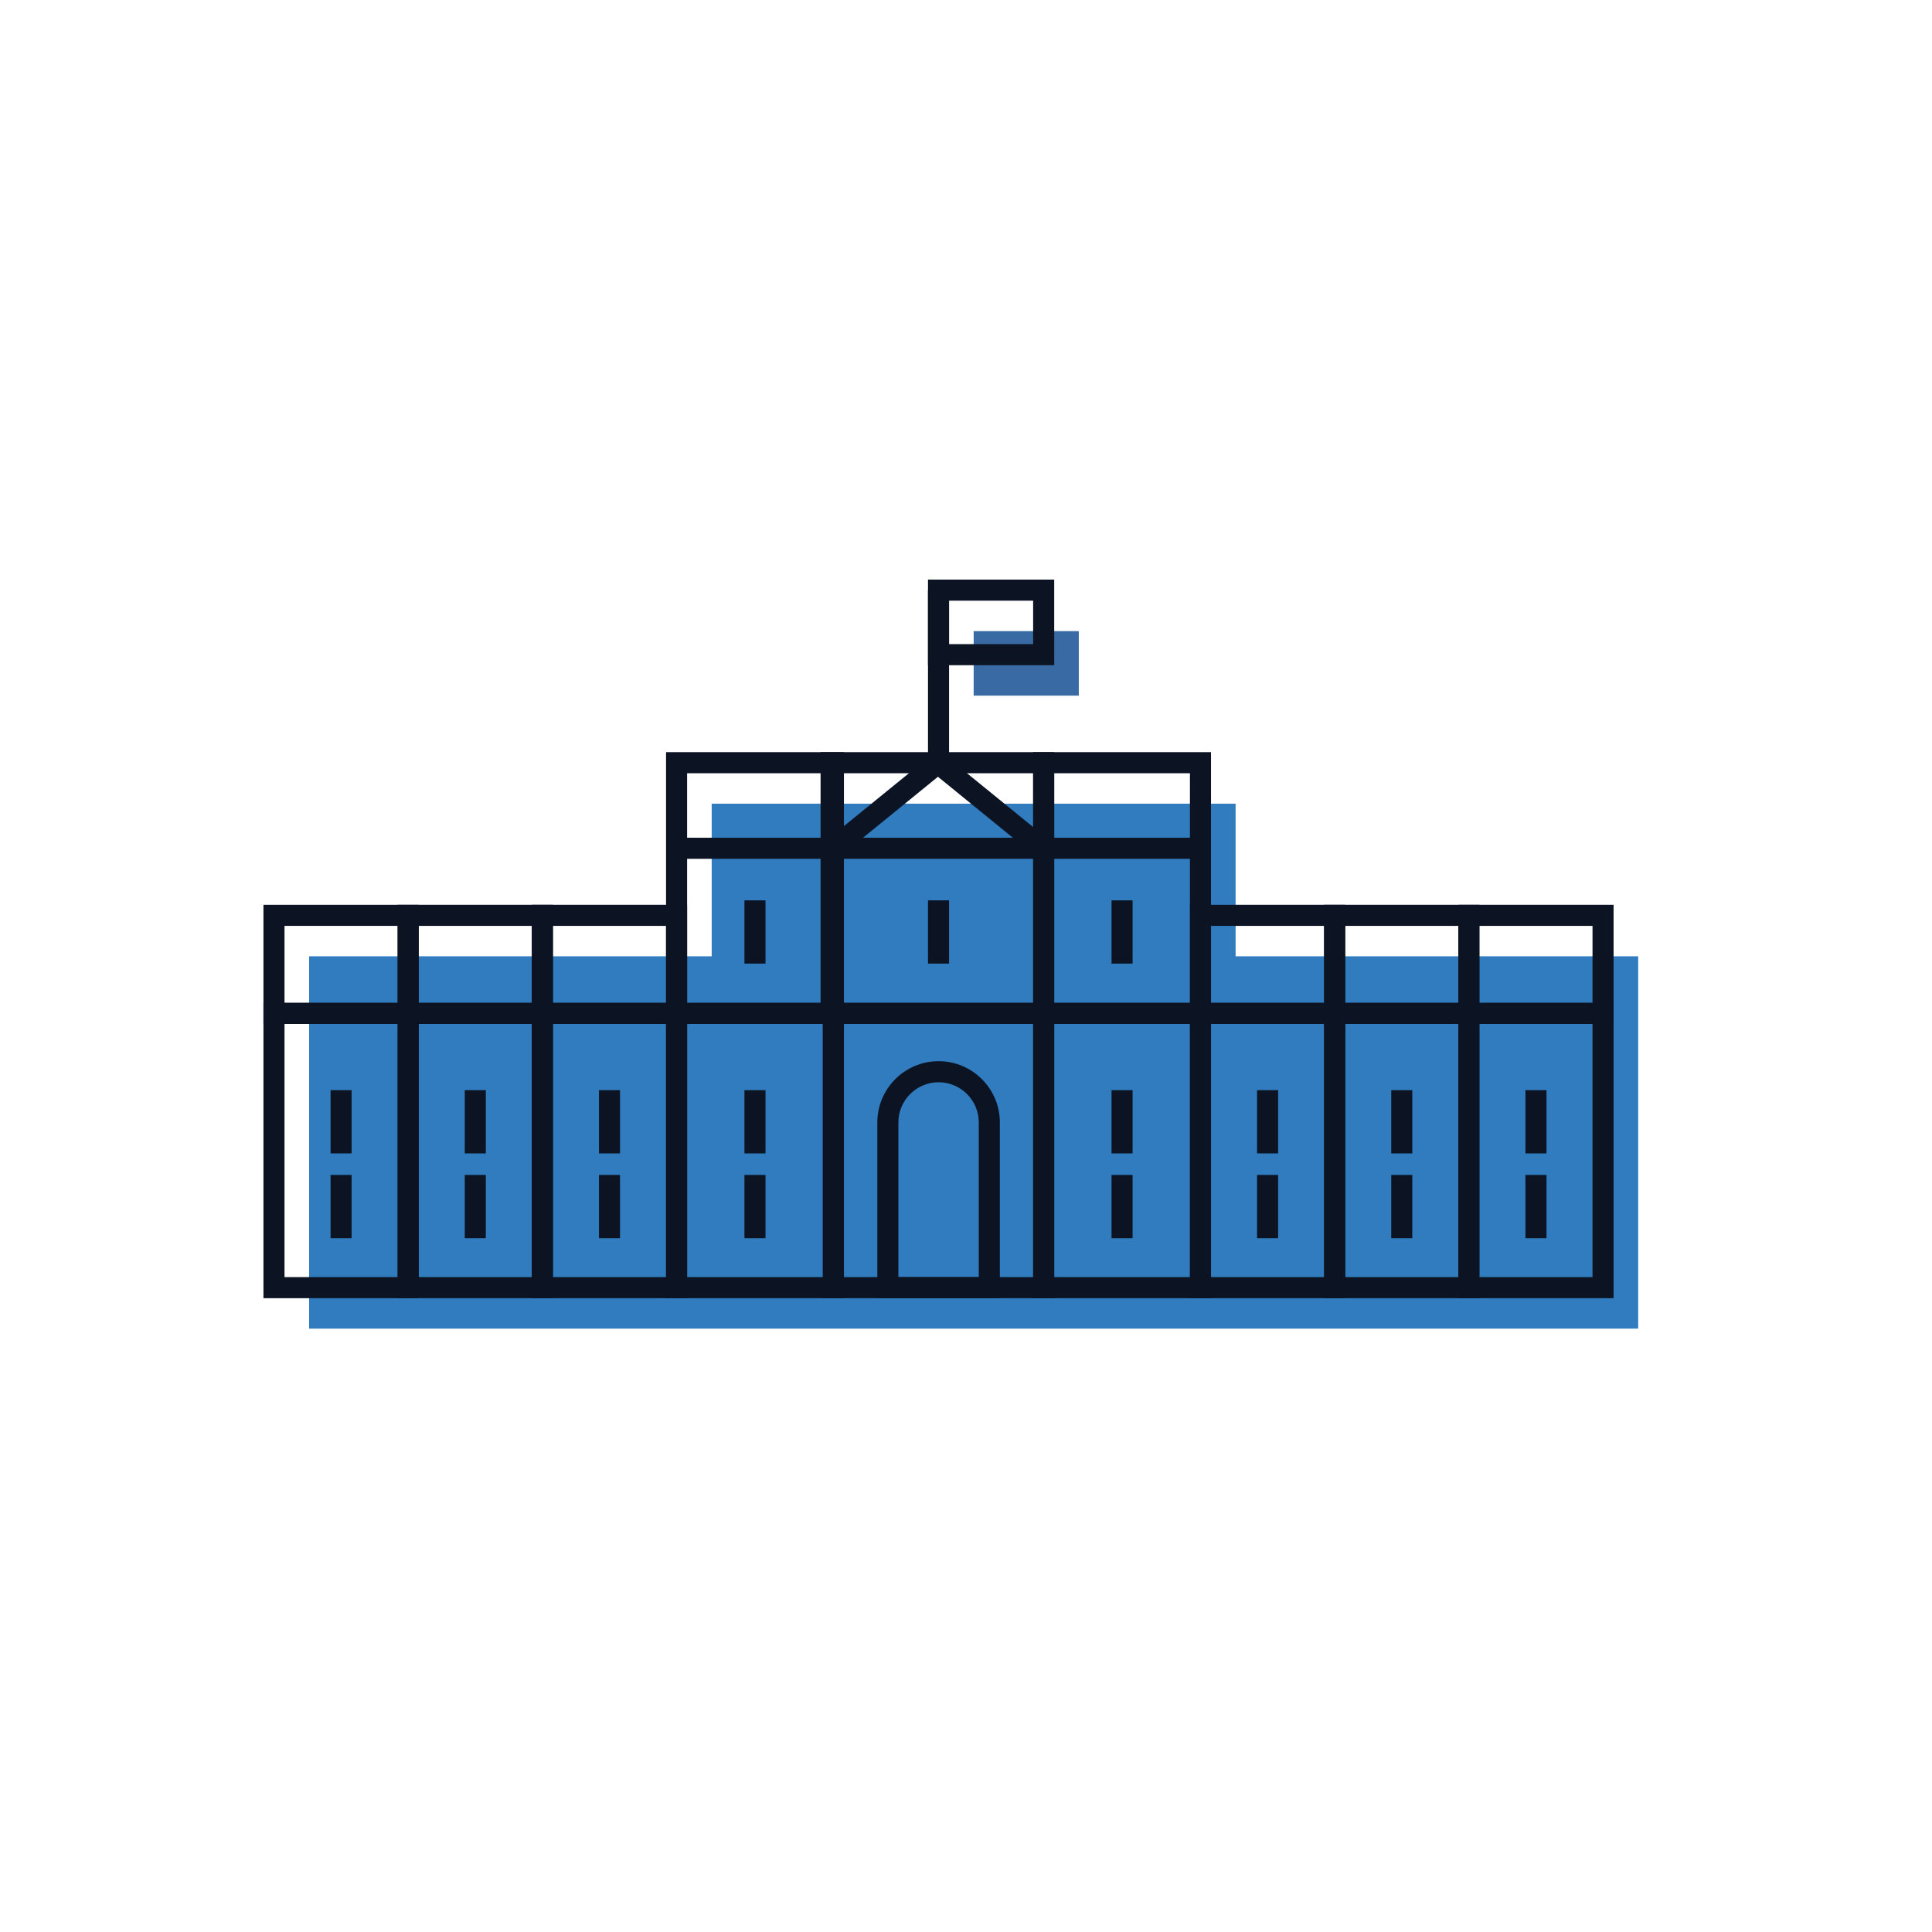
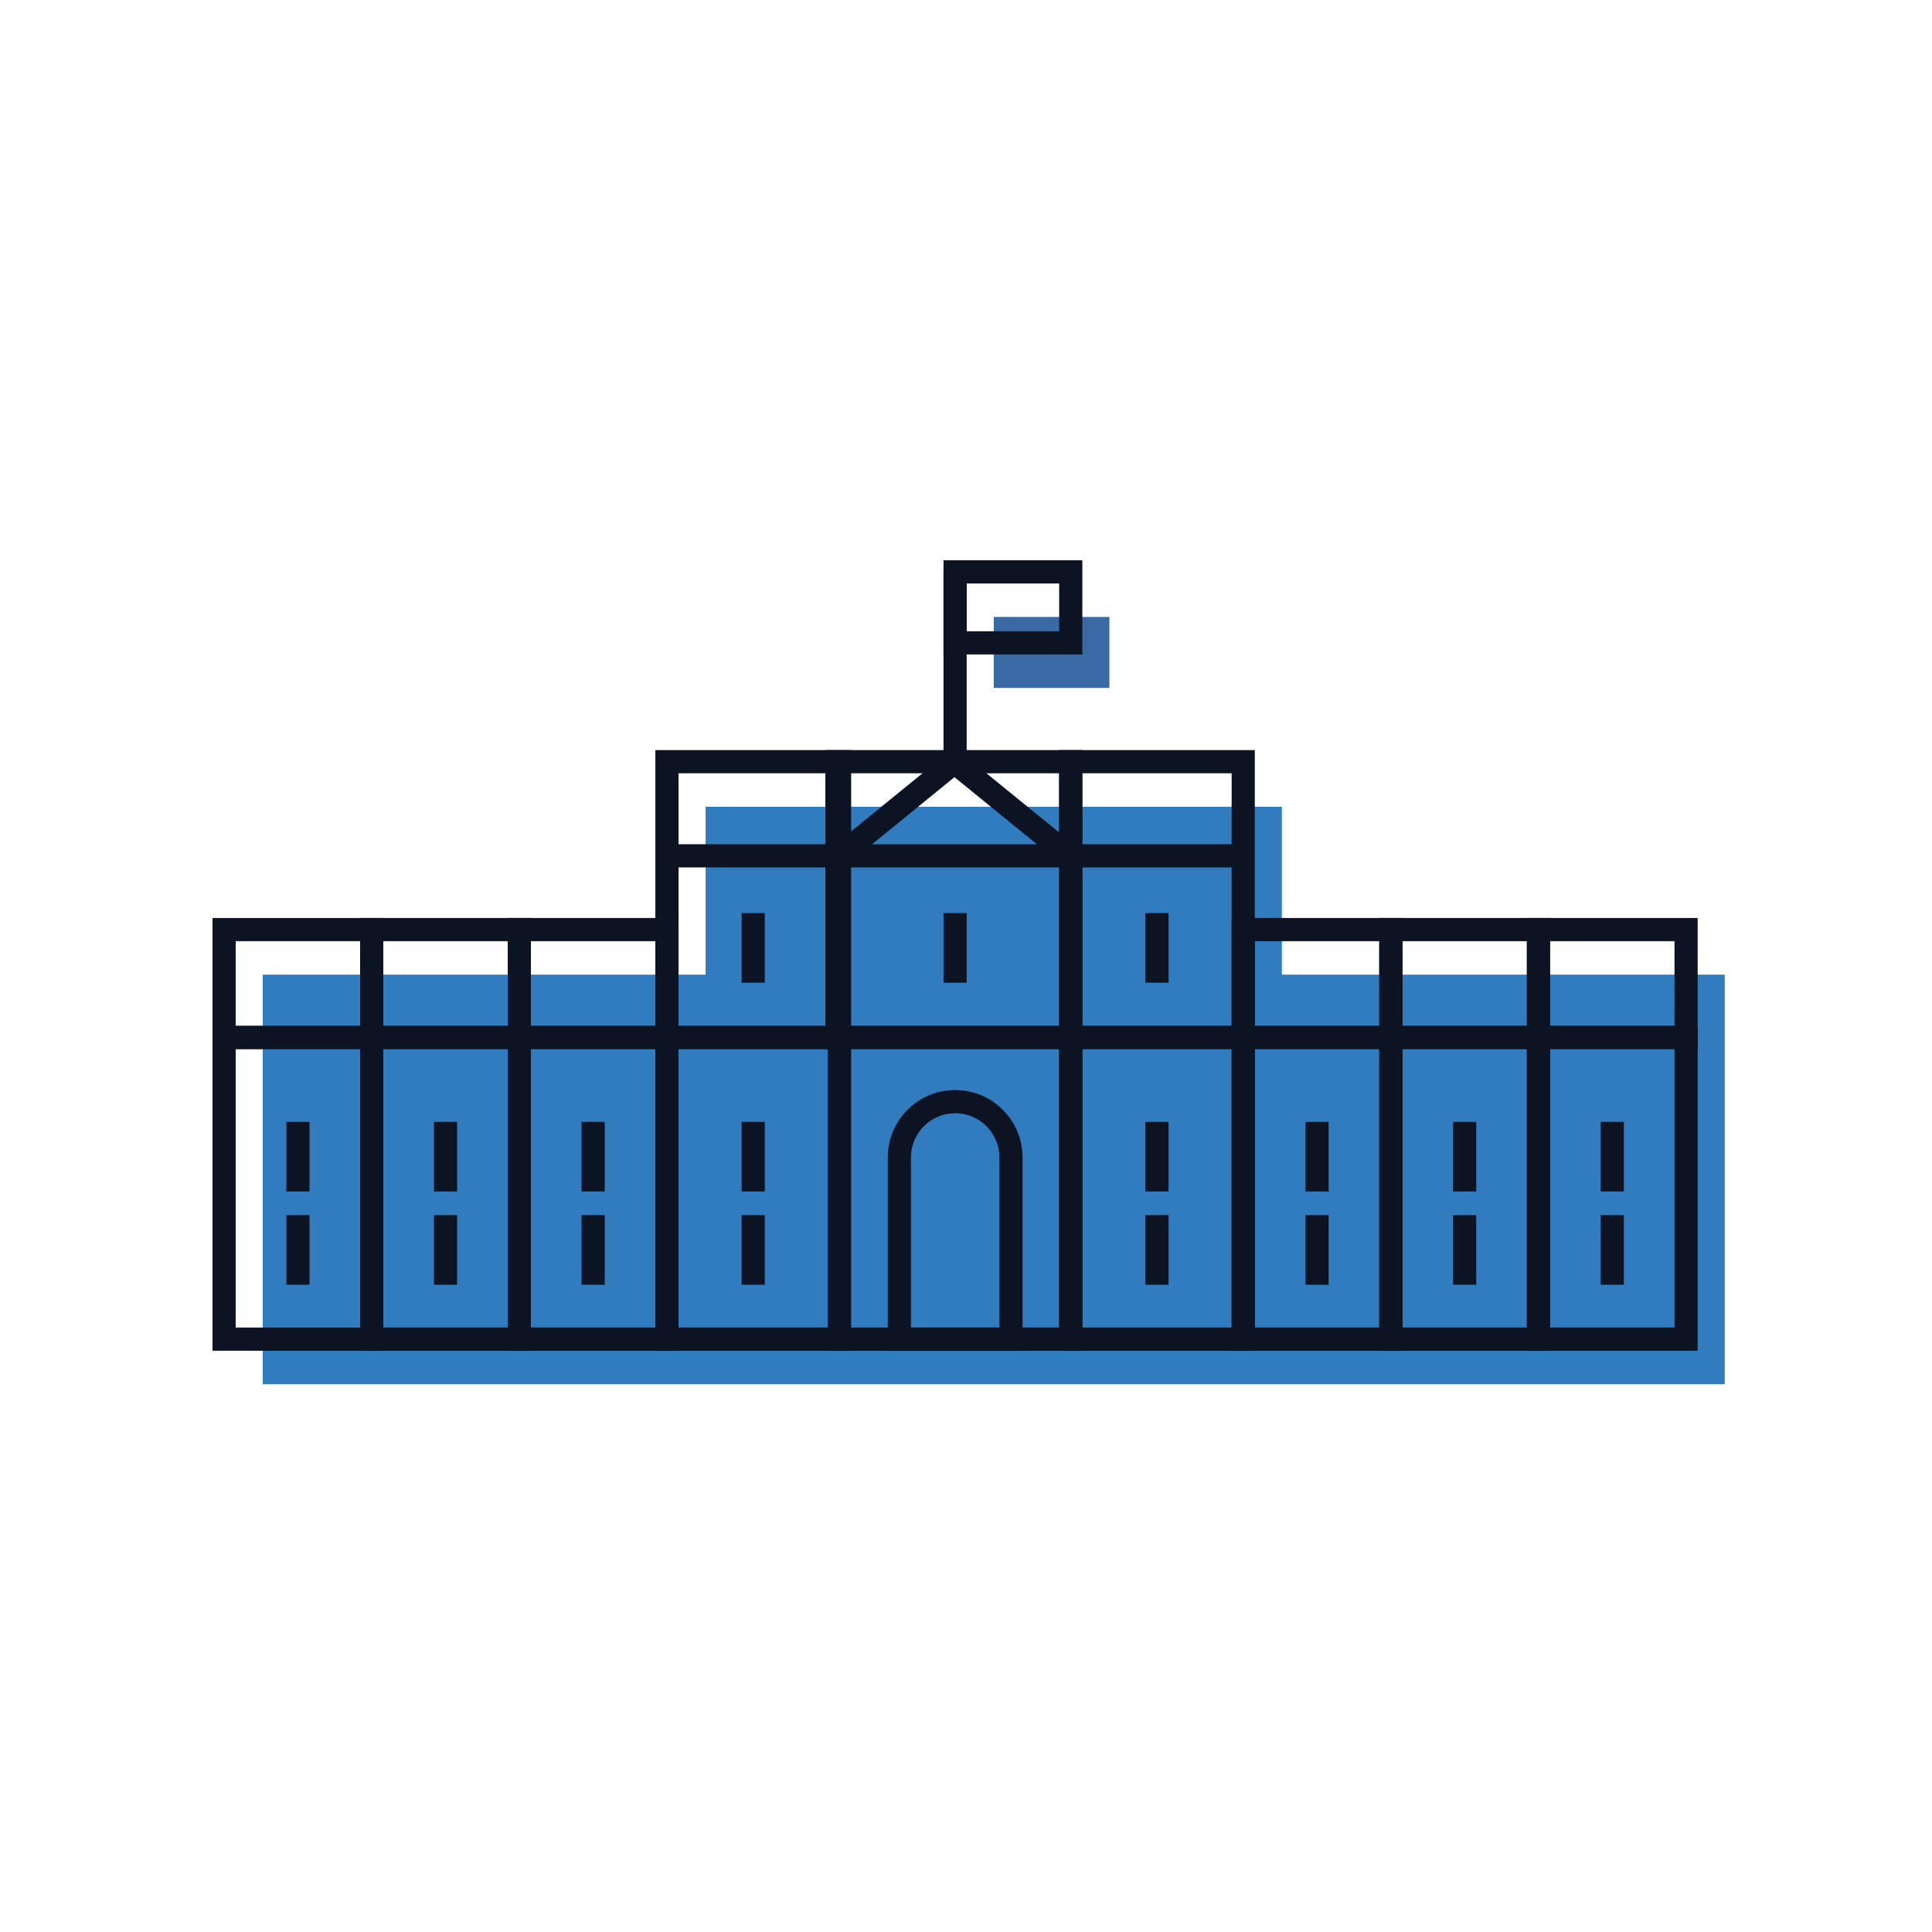
- <svg xmlns="http://www.w3.org/2000/svg" width="110px" height="110px" viewBox="0 0 110 110" version="1.1">
+ <svg xmlns="http://www.w3.org/2000/svg" width="100px" height="100px" viewBox="0 0 100 100" version="1.1">
  <defs />
  <g id="Welcome" stroke="none" stroke-width="1" fill="none" fill-rule="evenodd">
-     <g id="Artboard-Copy-24">
-       <g id="Page-1" transform="translate(15, 33)">
+     <g id="Artboard-Copy-53">
+       <g id="Page-1-Copy" transform="translate(11, 29)">
        <polygon id="Fill-1" fill="#307CBF" points="46.422 12.758 34.449 12.758 34.321 12.758 25.521 12.758 25.521 21.448 17.881 21.448 10.24 21.448 2.599 21.448 2.599 27.032 2.599 42.647 10.24 42.647 17.881 42.647 25.521 42.647 34.449 42.647 37.552 42.647 43.328 42.647 46.422 42.647 55.35 42.647 62.99 42.647 70.631 42.647 78.271 42.647 78.271 21.448 70.631 21.448 62.99 21.448 55.35 21.448 55.35 12.758" />
        <polygon id="Fill-2" fill="#3A6AA4" points="40.436 6.607 46.422 6.607 46.422 2.933 40.436 2.933" />
        <path d="M32.92,24.099 L43.822,24.099 L43.822,11.025 L32.92,11.025 L32.92,24.099 Z M31.72,25.299 L45.021,25.299 L45.021,9.825 L31.72,9.825 L31.72,25.299 Z" id="Fill-3" fill="#0C1423" />
        <path d="M33.049,39.713 L43.822,39.713 L43.822,25.298 L33.049,25.298 L33.049,39.713 Z M31.849,40.914 L45.021,40.914 L45.021,24.099 L31.849,24.099 L31.849,40.914 Z" id="Fill-4" fill="#0C1423" />
        <polygon id="Fill-5" fill="#0C1423" points="37.836 21.864 39.035 21.864 39.035 18.261 37.836 18.261" />
        <polygon id="Fill-6" fill="#0C1423" points="31.85 24.699 33.049 24.699 33.049 10.425 31.85 10.425" />
        <polygon id="Fill-7" fill="#0C1423" points="32.828 15.763 32.07 14.832 38.057 9.96 38.814 10.891" />
        <polygon id="Fill-8" fill="#0C1423" points="43.978 15.763 37.992 10.891 38.749 9.96 44.736 14.832" />
        <path d="M24.121,24.099 L31.85,24.099 L31.85,11.025 L24.121,11.025 L24.121,24.099 Z M22.922,25.299 L33.049,25.299 L33.049,9.825 L22.922,9.825 L22.922,25.299 Z" id="Fill-9" fill="#0C1423" />
        <path d="M24.121,39.713 L31.85,39.713 L31.85,25.298 L24.121,25.298 L24.121,39.713 Z M22.922,40.914 L33.049,40.914 L33.049,24.099 L22.922,24.099 L22.922,40.914 Z" id="Fill-10" fill="#0C1423" />
        <path d="M16.48,39.713 L22.921,39.713 L22.921,25.298 L16.48,25.298 L16.48,39.713 Z M15.281,40.914 L24.121,40.914 L24.121,24.099 L15.281,24.099 L15.281,40.914 Z" id="Fill-11" fill="#0C1423" />
        <path d="M8.84,39.713 L15.281,39.713 L15.281,25.298 L8.84,25.298 L8.84,39.713 Z M7.64,40.914 L16.48,40.914 L16.48,24.099 L7.64,24.099 L7.64,40.914 Z" id="Fill-12" fill="#0C1423" />
        <path d="M0,40.914 L8.84,40.914 L8.84,24.099 L0,24.099 L0,40.914 Z M1.199,39.714 L7.641,39.714 L7.641,25.299 L1.199,25.299 L1.199,39.714 Z" id="Fill-13" fill="#0C1423" />
        <polygon id="Fill-14" fill="#0C1423" points="27.386 32.671 28.585 32.671 28.585 29.069 27.386 29.069" />
        <polygon id="Fill-15" fill="#0C1423" points="27.386 37.498 28.585 37.498 28.585 33.895 27.386 33.895" />
        <polygon id="Fill-16" fill="#0C1423" points="27.386 21.864 28.585 21.864 28.585 18.261 27.386 18.261" />
        <polygon id="Fill-17" fill="#0C1423" points="19.102 32.671 20.301 32.671 20.301 29.069 19.102 29.069" />
        <polygon id="Fill-18" fill="#0C1423" points="19.102 37.498 20.301 37.498 20.301 33.895 19.102 33.895" />
        <polygon id="Fill-19" fill="#0C1423" points="11.461 32.671 12.66 32.671 12.66 29.069 11.461 29.069" />
        <polygon id="Fill-20" fill="#0C1423" points="11.461 37.498 12.66 37.498 12.66 33.895 11.461 33.895" />
        <polygon id="Fill-21" fill="#0C1423" points="3.821 32.671 5.02 32.671 5.02 29.069 3.821 29.069" />
        <polygon id="Fill-22" fill="#0C1423" points="3.821 37.498 5.02 37.498 5.02 33.895 3.821 33.895" />
        <path d="M0,25.299 L8.84,25.299 L8.84,18.516 L0,18.516 L0,25.299 Z M1.199,24.099 L7.641,24.099 L7.641,19.715 L1.199,19.715 L1.199,24.099 Z" id="Fill-23" fill="#0C1423" />
        <path d="M8.84,24.099 L15.281,24.099 L15.281,19.716 L8.84,19.716 L8.84,24.099 Z M7.64,25.299 L16.48,25.299 L16.48,18.515 L7.64,18.515 L7.64,25.299 Z" id="Fill-24" fill="#0C1423" />
        <path d="M16.48,24.099 L22.921,24.099 L22.921,19.716 L16.48,19.716 L16.48,24.099 Z M15.281,25.299 L24.121,25.299 L24.121,18.515 L15.281,18.515 L15.281,25.299 Z" id="Fill-25" fill="#0C1423" />
        <polygon id="Fill-26" fill="#0C1423" points="23.521 15.897 32.449 15.897 32.449 14.697 23.521 14.697" />
        <path d="M45.021,24.099 L52.75,24.099 L52.75,11.025 L45.021,11.025 L45.021,24.099 Z M43.822,25.299 L53.949,25.299 L53.949,9.825 L43.822,9.825 L43.822,25.299 Z" id="Fill-27" fill="#0C1423" />
        <path d="M45.021,39.713 L52.75,39.713 L52.75,25.298 L45.021,25.298 L45.021,39.713 Z M43.822,40.914 L53.949,40.914 L53.949,24.099 L43.822,24.099 L43.822,40.914 Z" id="Fill-28" fill="#0C1423" />
        <path d="M53.949,39.713 L60.39,39.713 L60.39,25.298 L53.949,25.298 L53.949,39.713 Z M52.75,40.914 L61.59,40.914 L61.59,24.099 L52.75,24.099 L52.75,40.914 Z" id="Fill-29" fill="#0C1423" />
        <path d="M61.59,39.713 L68.031,39.713 L68.031,25.298 L61.59,25.298 L61.59,39.713 Z M60.39,40.914 L69.23,40.914 L69.23,24.099 L60.39,24.099 L60.39,40.914 Z" id="Fill-30" fill="#0C1423" />
        <path d="M69.23,39.713 L75.671,39.713 L75.671,25.298 L69.23,25.298 L69.23,39.713 Z M68.031,40.914 L76.871,40.914 L76.871,24.099 L68.031,24.099 L68.031,40.914 Z" id="Fill-31" fill="#0C1423" />
        <polygon id="Fill-32" fill="#0C1423" points="48.286 32.671 49.485 32.671 49.485 29.069 48.286 29.069" />
        <polygon id="Fill-33" fill="#0C1423" points="48.286 37.498 49.485 37.498 49.485 33.895 48.286 33.895" />
        <polygon id="Fill-34" fill="#0C1423" points="48.286 21.864 49.485 21.864 49.485 18.261 48.286 18.261" />
        <polygon id="Fill-35" fill="#0C1423" points="56.571 32.671 57.77 32.671 57.77 29.069 56.571 29.069" />
        <polygon id="Fill-36" fill="#0C1423" points="56.571 37.498 57.77 37.498 57.77 33.895 56.571 33.895" />
        <polygon id="Fill-37" fill="#0C1423" points="64.211 32.671 65.41 32.671 65.41 29.069 64.211 29.069" />
        <polygon id="Fill-38" fill="#0C1423" points="64.211 37.498 65.41 37.498 65.41 33.895 64.211 33.895" />
        <polygon id="Fill-39" fill="#0C1423" points="71.852 32.671 73.051 32.671 73.051 29.069 71.852 29.069" />
        <polygon id="Fill-40" fill="#0C1423" points="71.852 37.498 73.051 37.498 73.051 33.895 71.852 33.895" />
        <path d="M69.23,24.099 L75.671,24.099 L75.671,19.716 L69.23,19.716 L69.23,24.099 Z M68.031,25.299 L76.871,25.299 L76.871,18.515 L68.031,18.515 L68.031,25.299 Z" id="Fill-41" fill="#0C1423" />
        <path d="M61.59,24.099 L68.031,24.099 L68.031,19.716 L61.59,19.716 L61.59,24.099 Z M60.39,25.299 L69.23,25.299 L69.23,18.515 L60.39,18.515 L60.39,25.299 Z" id="Fill-42" fill="#0C1423" />
        <path d="M53.949,24.099 L60.39,24.099 L60.39,19.716 L53.949,19.716 L53.949,24.099 Z M52.75,25.299 L61.59,25.299 L61.59,18.515 L52.75,18.515 L52.75,25.299 Z" id="Fill-43" fill="#0C1423" />
        <polygon id="Fill-44" fill="#0C1423" points="44.422 15.897 53.35 15.897 53.35 14.697 44.422 14.697" />
        <polygon id="Fill-45" fill="#0C1423" points="32.449 15.897 44.357 15.897 44.357 14.697 32.449 14.697" />
        <polygon id="Fill-46" fill="#0C1423" points="37.836 10.425 39.035 10.425 39.035 0.6 37.836 0.6" />
        <path d="M37.836,4.874 L45.022,4.874 L45.022,0 L37.836,0 L37.836,4.874 Z M39.035,3.674 L43.822,3.674 L43.822,1.2 L39.035,1.2 L39.035,3.674 Z" id="Fill-47" fill="#0C1423" />
        <path d="M36.15,39.714 L40.728,39.714 L40.728,30.907 C40.728,29.645 39.701,28.619 38.439,28.619 C37.177,28.619 36.15,29.645 36.15,30.907 L36.15,39.714 Z M41.927,40.914 L34.951,40.914 L34.951,30.907 C34.951,28.984 36.515,27.419 38.439,27.419 C40.363,27.419 41.927,28.984 41.927,30.907 L41.927,40.914 Z" id="Fill-48" fill="#0C1423" />
      </g>
    </g>
  </g>
</svg>
